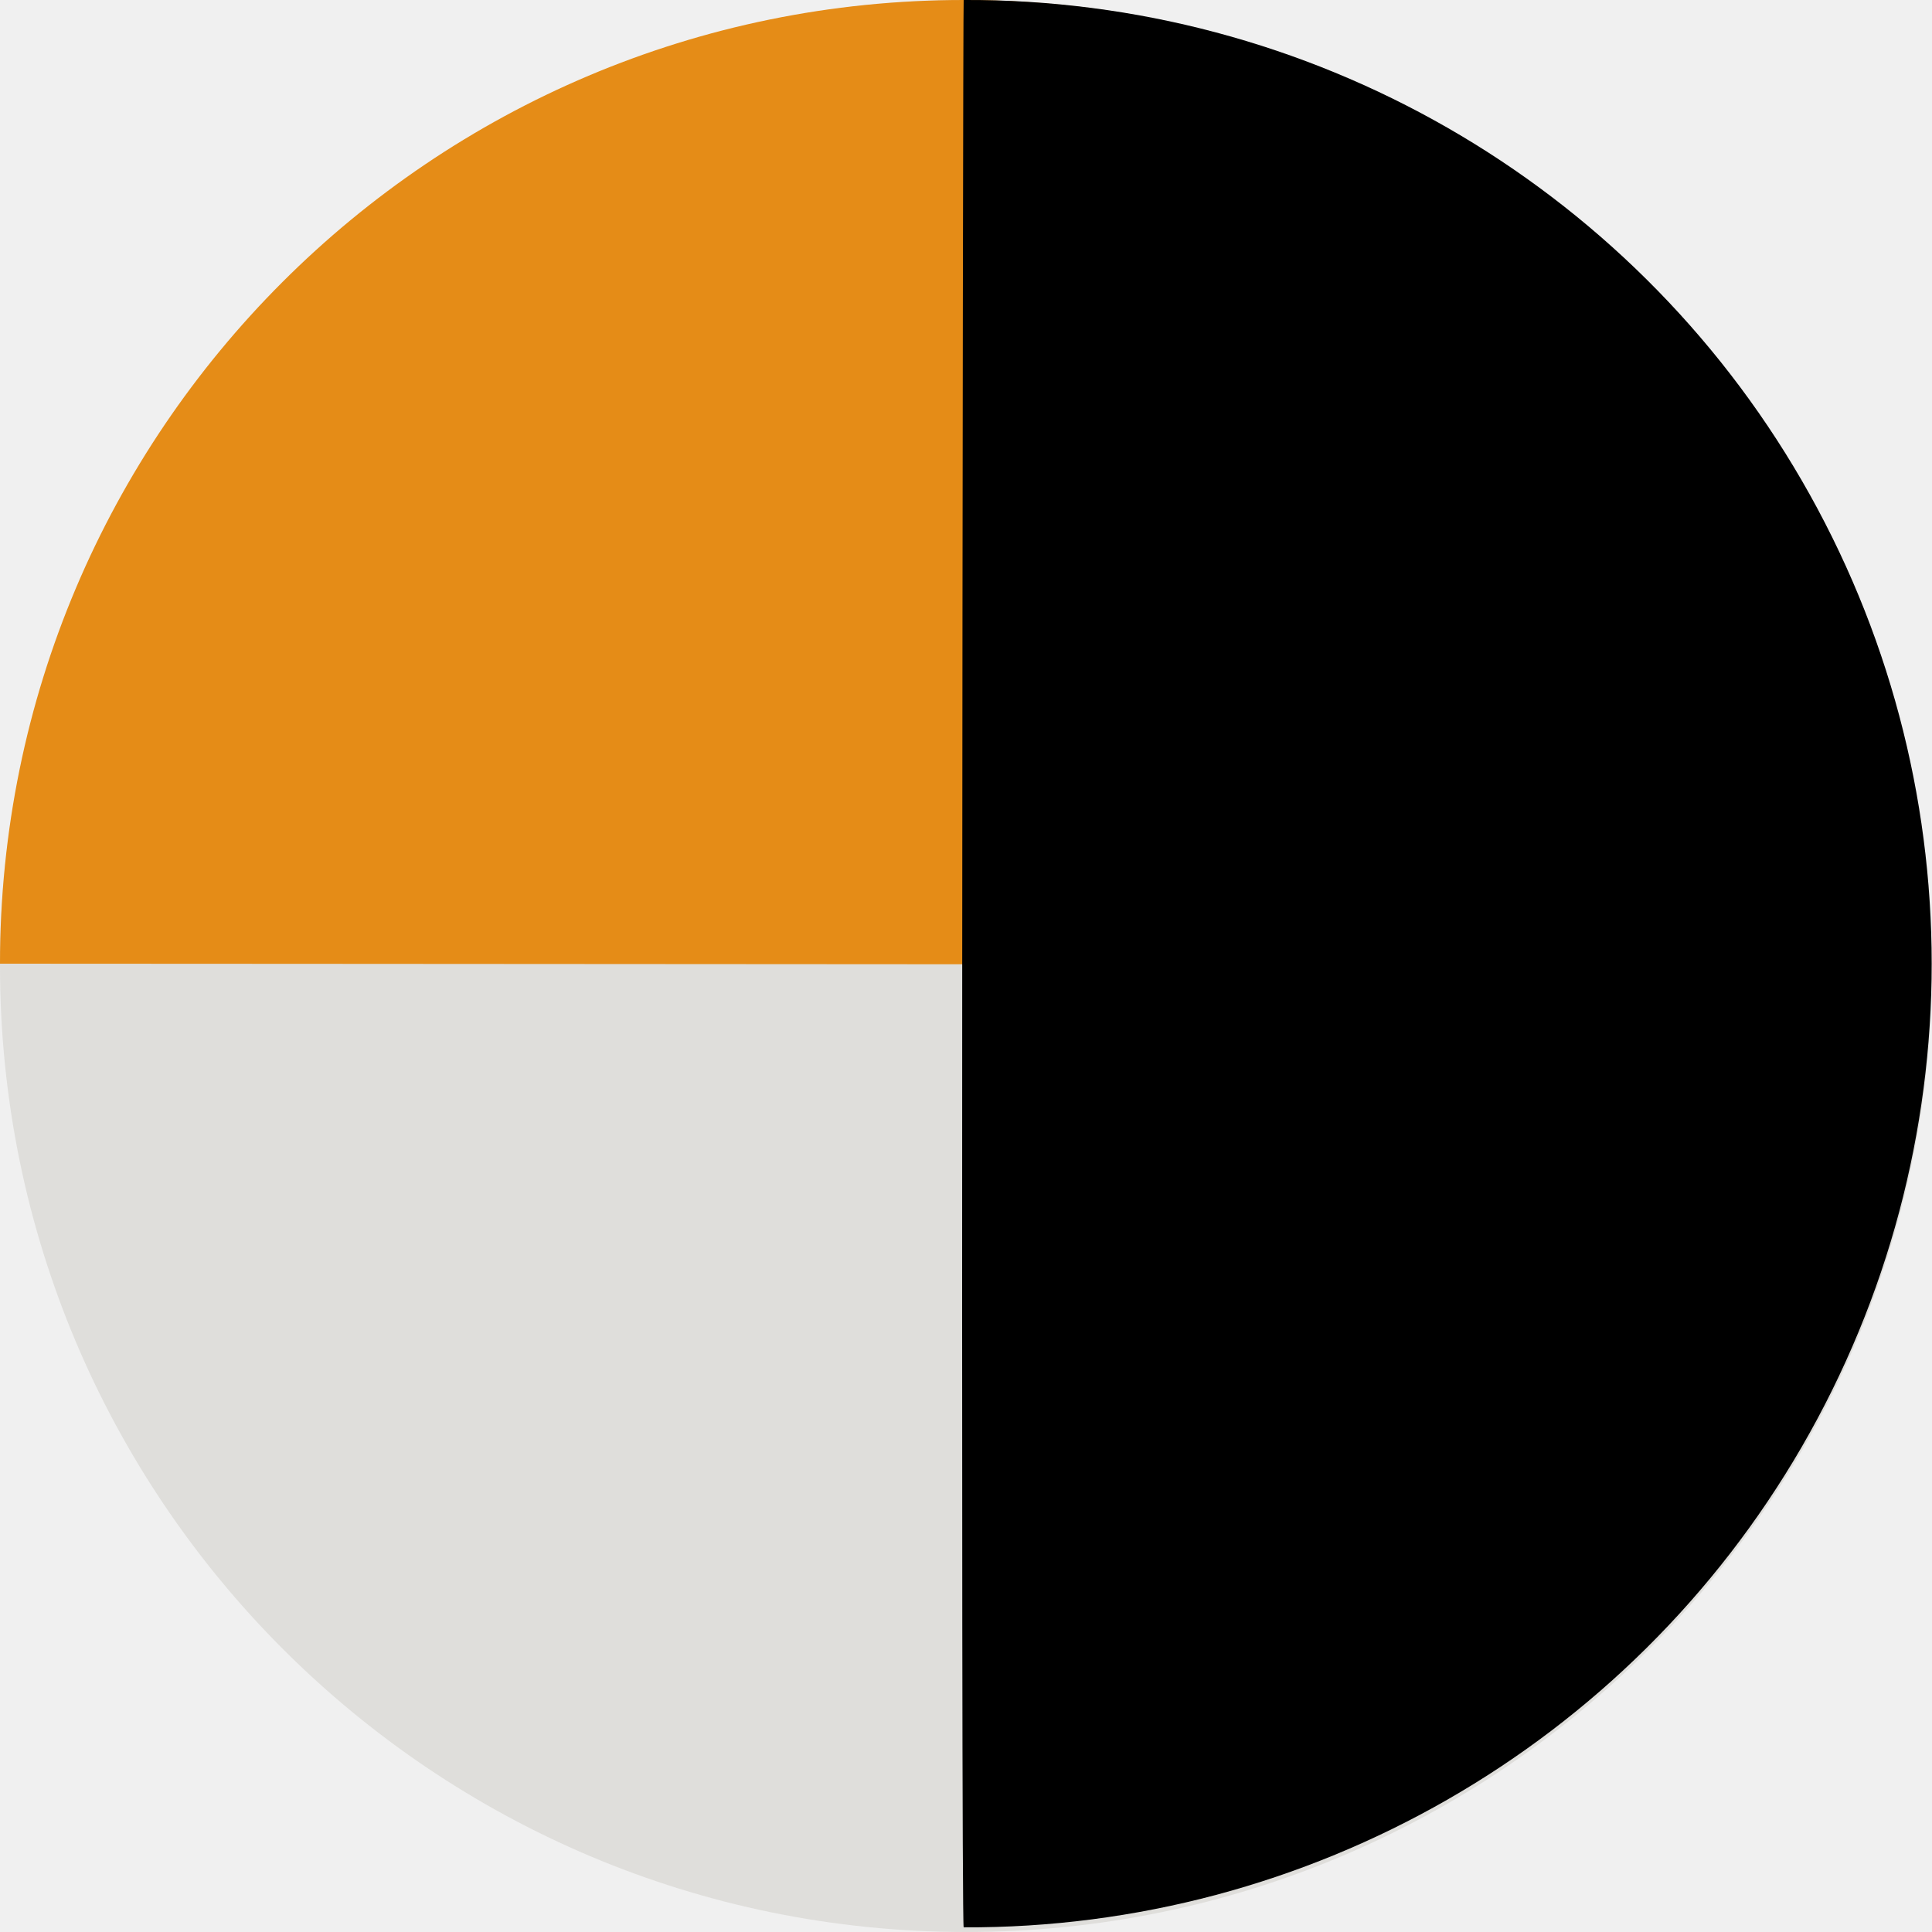
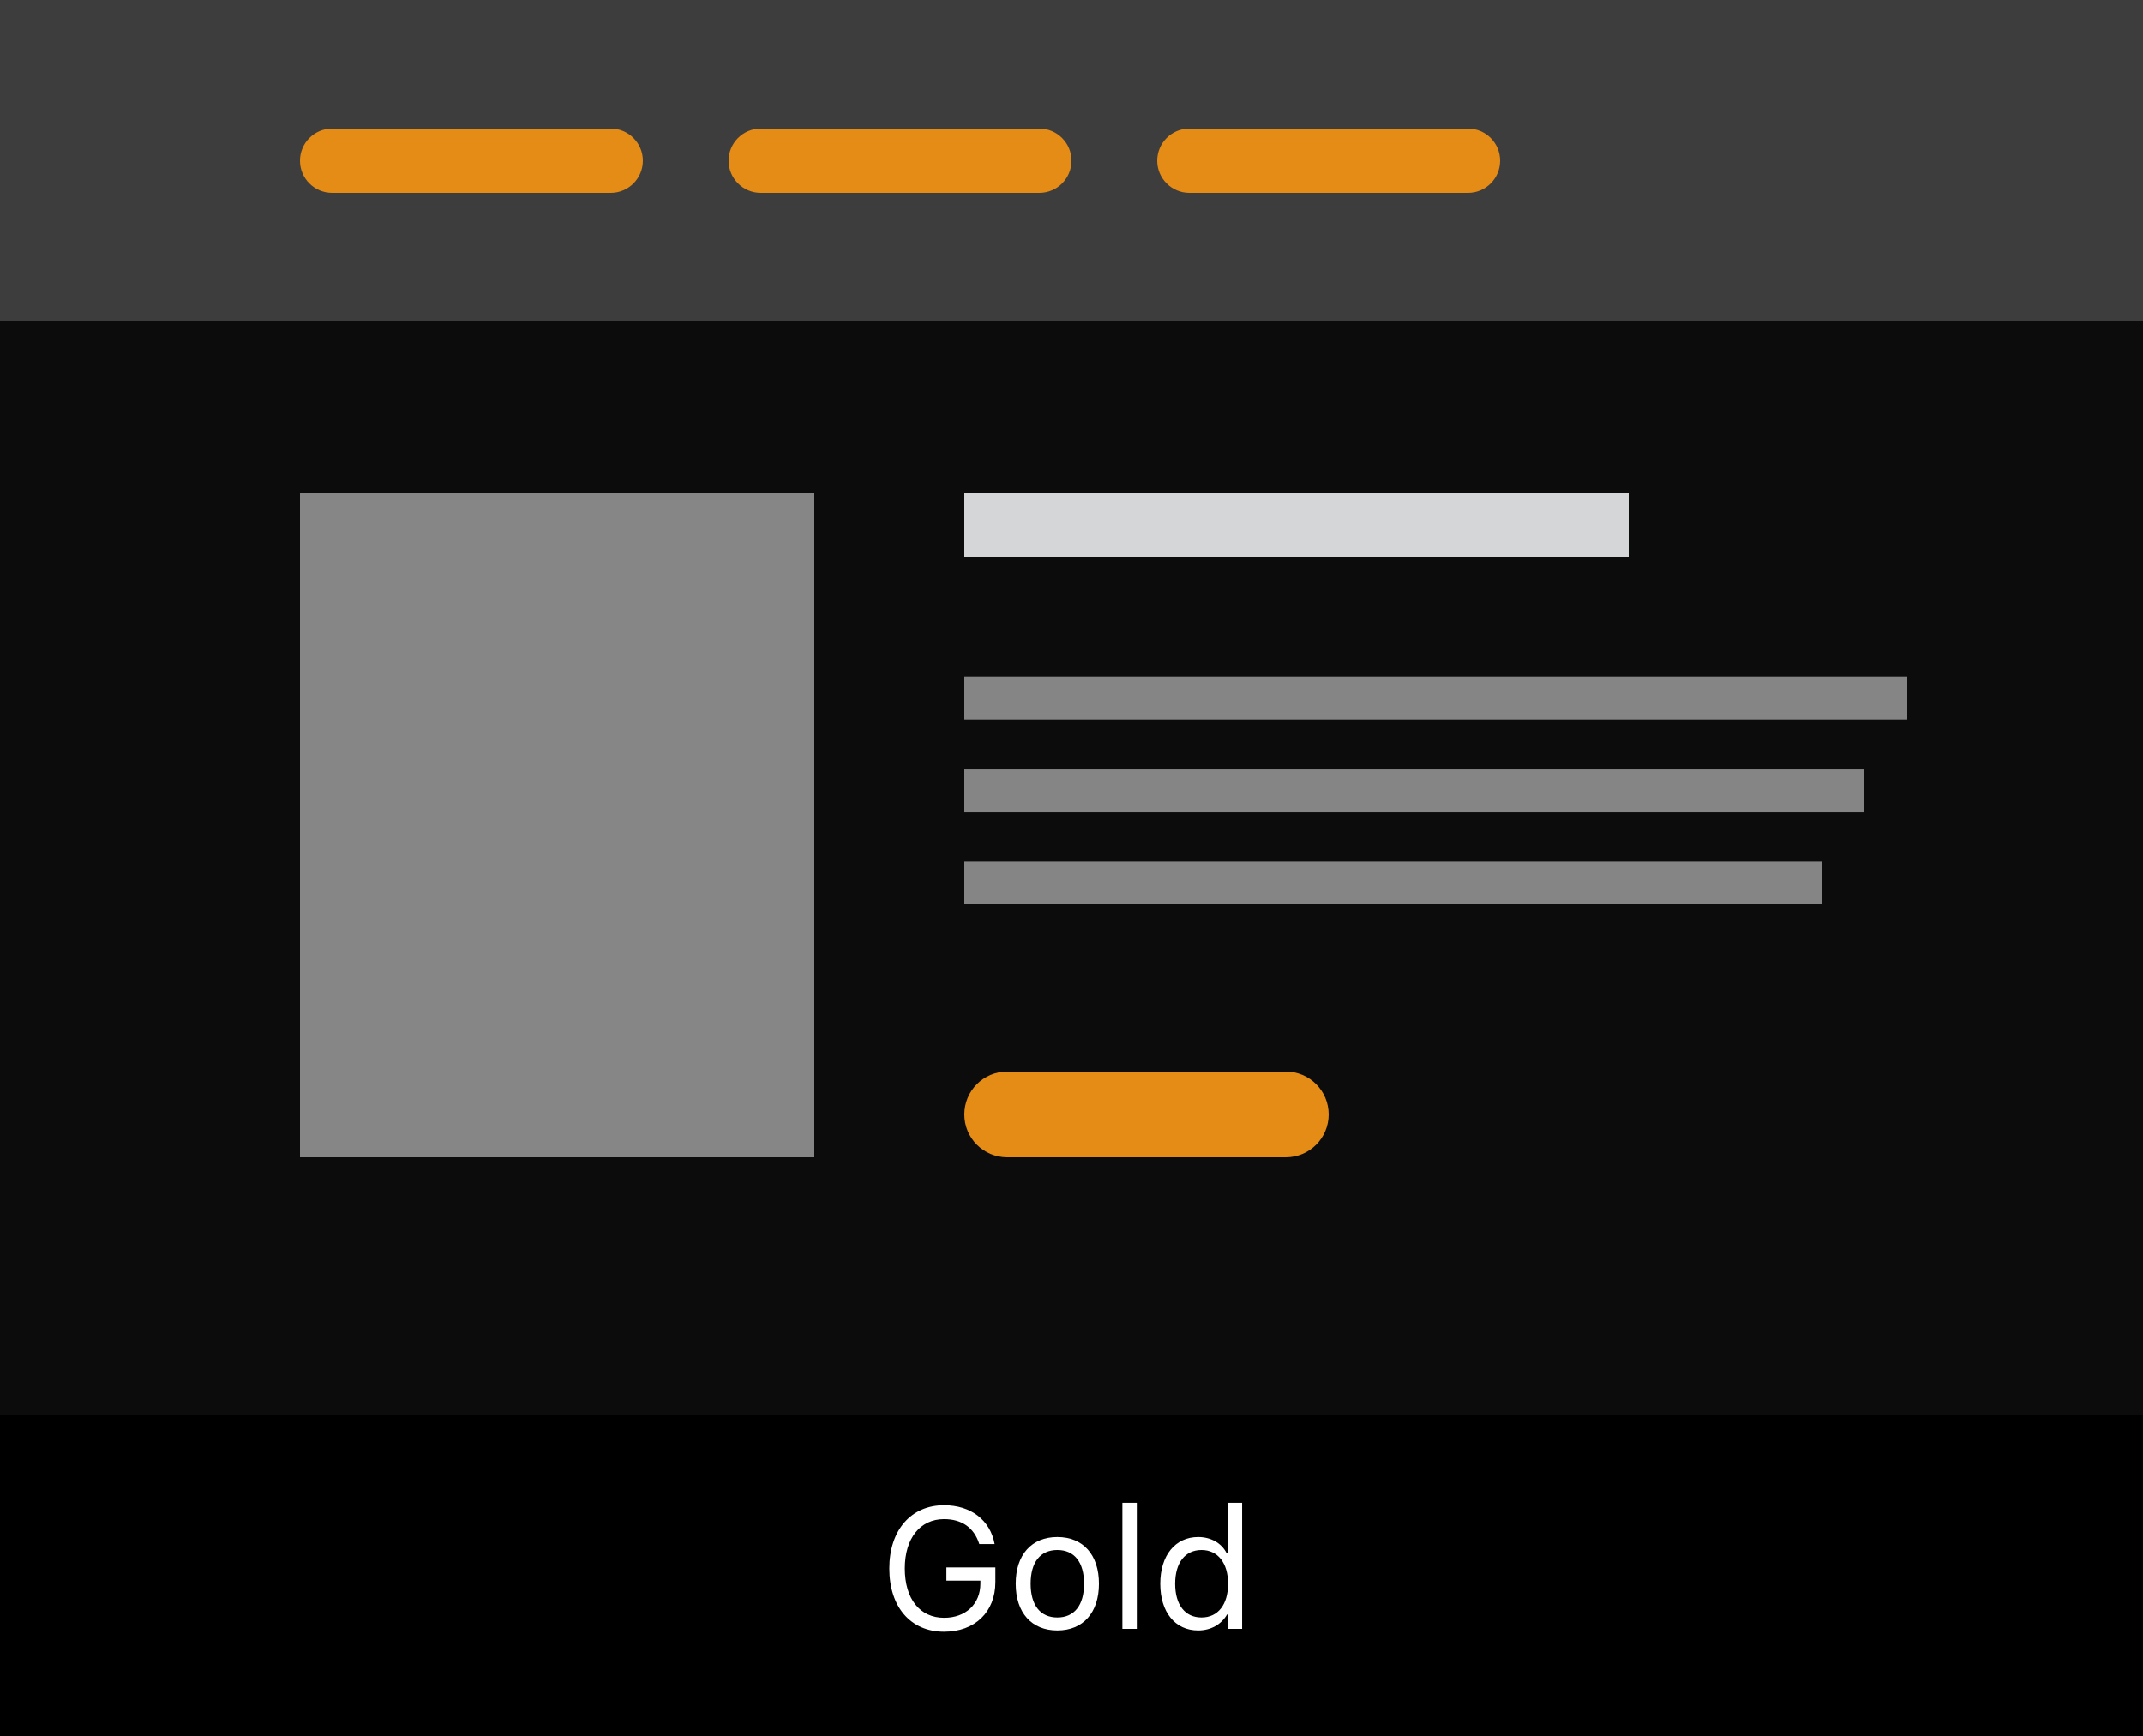
- <svg xmlns="http://www.w3.org/2000/svg" width="100" height="100" viewBox="0 0 100 100">
-   <g id="Group_1287" data-name="Group 1287" transform="translate(-2559 -3818)">
-     <circle id="Ellipse_2" data-name="Ellipse 2" cx="50" cy="50" r="50" transform="translate(2559 3818)" fill="#dfdedb" />
-     <path id="Path_1287" data-name="Path 1287" d="M49.879,0a49.879,49.879,0,0,1,49.88,49.88c-.129.091-99.7-.011-99.759,0A49.879,49.879,0,0,1,49.879,0Z" transform="translate(2559 3818)" fill="#e58c17" />
-     <path id="Path_1286" data-name="Path 1286" d="M38.518,0a49.88,49.88,0,1,1,0,99.759C38.366,99.346,38.471.1,38.518,0Z" transform="translate(2570.361 3818)" />
-   </g>
+ <svg xmlns="http://www.w3.org/2000/svg" width="100" height="81" viewBox="0 0 100 81" fill="none">
+   <path d="M0 0H100V81H0V0Z" fill="#0C0C0C" />
+   <path opacity="0.2" d="M0 0H100V15H0V0Z" fill="white" />
+   <path d="M0 66H100V81H0V66Z" fill="black" />
+   <path d="M14 7.5C14 6.672 14.672 6 15.5 6H28.5C29.328 6 30 6.672 30 7.5C30 8.328 29.328 9 28.5 9H15.5C14.672 9 14 8.328 14 7.5Z" fill="#E58C17" />
+   <path d="M45 23H76V26H45V23Z" fill="#D5D6D7" />
+   <path d="M45 52C45 50.895 45.895 50 47 50H60C61.105 50 62 50.895 62 52C62 53.105 61.105 54 60 54H47C45.895 54 45 53.105 45 52Z" fill="#E58C17" />
+   <path opacity="0.6" d="M45 31.588H89V33.588H45V31.588Z" fill="#D5D6D7" />
+   <path opacity="0.6" d="M45 35.882H87V37.882H45V35.882Z" fill="#D5D6D7" />
+   <path opacity="0.6" d="M45 40.176H85V42.176H45V40.176Z" fill="#D5D6D7" />
+   <path opacity="0.5" d="M14 23H38V54H14V23Z" fill="white" />
+   <path d="M34 7.5C34 6.672 34.672 6 35.5 6H48.5C49.328 6 50 6.672 50 7.5C50 8.328 49.328 9 48.5 9H35.5C34.672 9 34 8.328 34 7.5Z" fill="#E58C17" />
+   <path d="M54 7.5C54 6.672 54.672 6 55.5 6H68.5C69.328 6 70 6.672 70 7.5C70 8.328 69.328 9 68.5 9H55.5C54.672 9 54 8.328 54 7.5Z" fill="#E58C17" />
+   <path d="M46.449 73.82V73.133H44.164V73.75H45.75V73.887C45.75 74.84 45.066 75.484 44.059 75.484C42.926 75.484 42.223 74.602 42.223 73.18C42.223 71.777 42.938 70.879 44.055 70.879C44.891 70.879 45.457 71.281 45.699 72.043H46.414C46.211 70.926 45.305 70.231 44.055 70.231C42.512 70.231 41.5 71.398 41.5 73.18C41.5 74.984 42.496 76.133 44.055 76.133C45.496 76.133 46.449 75.211 46.449 73.82Z" fill="white" />
+   <path d="M49.34 76.074C50.539 76.074 51.281 75.246 51.281 73.894C51.281 72.539 50.539 71.715 49.34 71.715C48.141 71.715 47.398 72.539 47.398 73.894C47.398 75.246 48.141 76.074 49.34 76.074ZM49.34 75.469C48.543 75.469 48.094 74.891 48.094 73.894C48.094 72.894 48.543 72.32 49.34 72.32C50.137 72.32 50.586 72.894 50.586 73.894C50.586 74.891 50.137 75.469 49.34 75.469Z" fill="white" />
+   <path d="M52.375 76H53.047V70.117H52.375V76Z" fill="white" />
+   <path d="M55.91 76.074C56.492 76.074 56.992 75.797 57.258 75.328H57.32V76H57.961V70.117H57.289V72.453H57.23C56.992 71.992 56.496 71.715 55.91 71.715C54.84 71.715 54.141 72.574 54.141 73.894C54.141 75.219 54.832 76.074 55.91 76.074ZM56.066 72.32C56.828 72.32 57.305 72.93 57.305 73.894C57.305 74.867 56.832 75.469 56.066 75.469C55.297 75.469 54.836 74.879 54.836 73.894C54.836 72.914 55.301 72.32 56.066 72.32Z" fill="white" />
</svg>
